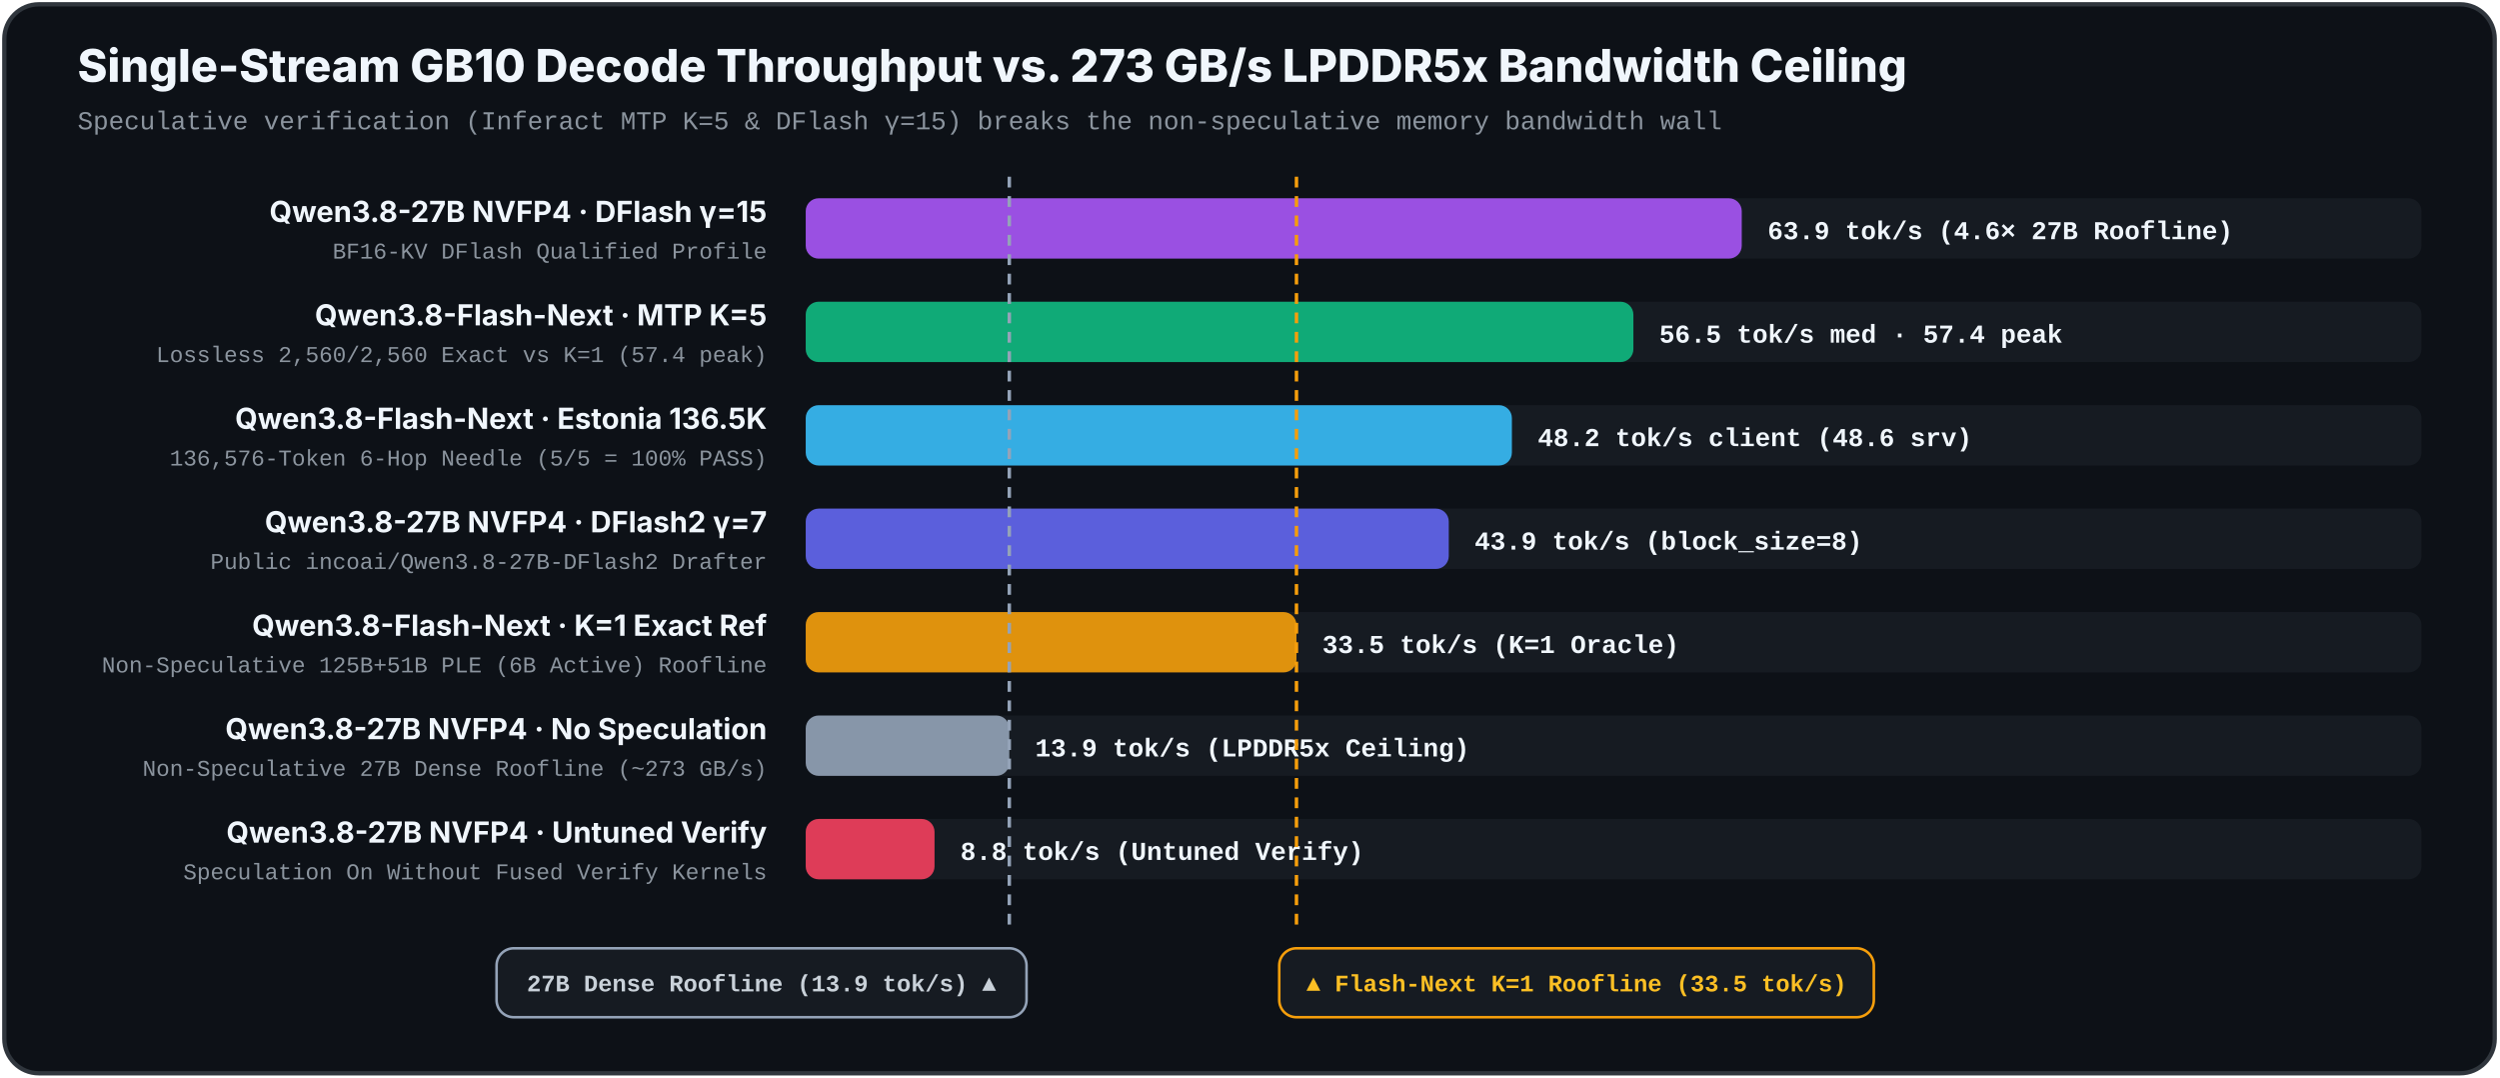
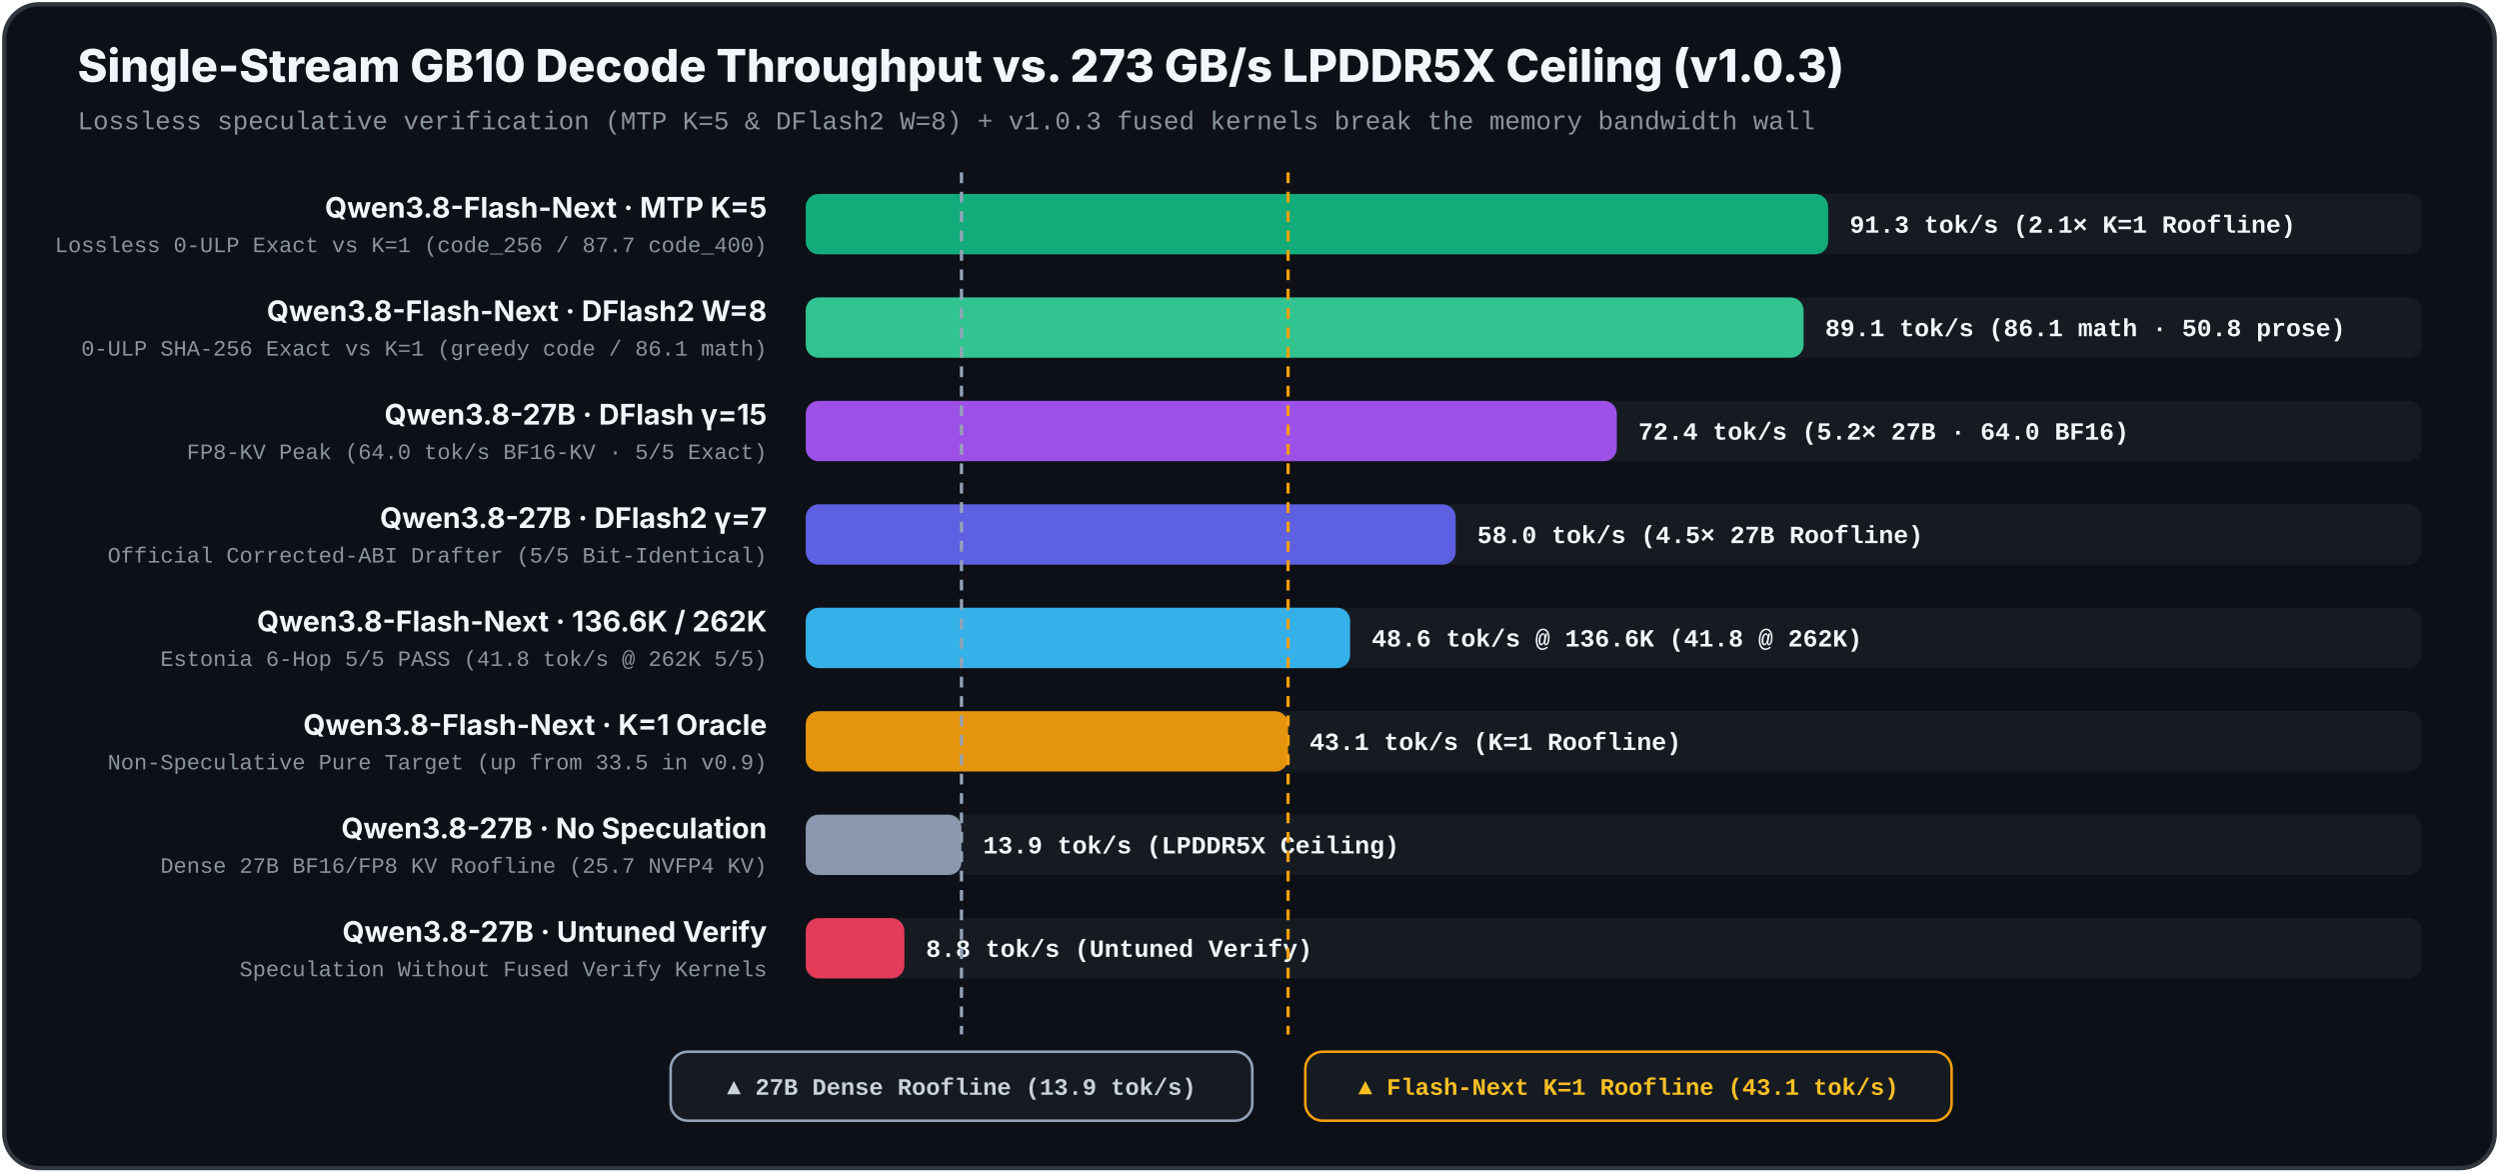
- <svg xmlns="http://www.w3.org/2000/svg" viewBox="0 0 1160 500" width="1160" height="500">
-   <rect x="2" y="2" width="1156" height="496" rx="16" fill="#0d1117" stroke="#30363d" stroke-width="2" />
-   <text x="36" y="38" font-family="'Inter', -apple-system, BlinkMacSystemFont, 'Segoe UI', Roboto, Helvetica, Arial, sans-serif" font-size="21" font-weight="800" fill="#F0F6FC">Single-Stream GB10 Decode Throughput vs. 273 GB/s LPDDR5x Bandwidth Ceiling</text>
-   <text x="36" y="60" font-family="'JetBrains Mono', 'Fira Code', 'SFMono-Regular', Consolas, 'Liberation Mono', Menlo, monospace" font-size="12" fill="#8B949E">Speculative verification (Inferact MTP K=5 &amp; DFlash γ=15) breaks the non-speculative memory bandwidth wall</text>
-   <g transform="translate(0, 88)">
-     <text x="356" y="15" font-family="'Inter', -apple-system, BlinkMacSystemFont, 'Segoe UI', Roboto, Helvetica, Arial, sans-serif" font-size="13.5" font-weight="700" fill="#F0F6FC" text-anchor="end">Qwen3.8-27B NVFP4 · DFlash γ=15</text>
-     <text x="356" y="32" font-family="'JetBrains Mono', 'Fira Code', 'SFMono-Regular', Consolas, 'Liberation Mono', Menlo, monospace" font-size="10.5" fill="#8B949E" text-anchor="end">BF16-KV DFlash Qualified Profile</text>
+ <svg xmlns="http://www.w3.org/2000/svg" viewBox="0 0 1160 544" width="1160" height="544">
+   <rect x="2" y="2" width="1156" height="540" rx="16" fill="#0d1117" stroke="#30363d" stroke-width="2" />
+   <text x="36" y="38" font-family="'Inter', -apple-system, BlinkMacSystemFont, 'Segoe UI', Roboto, Helvetica, Arial, sans-serif" font-size="21" font-weight="800" fill="#F0F6FC">Single-Stream GB10 Decode Throughput vs. 273 GB/s LPDDR5X Ceiling (v1.0.3)</text>
+   <text x="36" y="60" font-family="'JetBrains Mono', 'Fira Code', 'SFMono-Regular', Consolas, 'Liberation Mono', Menlo, monospace" font-size="12" fill="#8B949E">Lossless speculative verification (MTP K=5 &amp; DFlash2 W=8) + v1.0.3 fused kernels break the memory bandwidth wall</text>
+   <g transform="translate(0, 86)">
+     <text x="356" y="15" font-family="'Inter', -apple-system, BlinkMacSystemFont, 'Segoe UI', Roboto, Helvetica, Arial, sans-serif" font-size="13.2" font-weight="700" fill="#F0F6FC" text-anchor="end">Qwen3.8-Flash-Next · MTP K=5</text>
+     <text x="356" y="31" font-family="'JetBrains Mono', 'Fira Code', 'SFMono-Regular', Consolas, 'Liberation Mono', Menlo, monospace" font-size="10.2" fill="#8B949E" text-anchor="end">Lossless 0-ULP Exact vs K=1 (code_256 / 87.7 code_400)</text>
    <rect x="374" y="4" width="750" height="28" rx="6" fill="#161b22" />
-     <rect x="374" y="4" width="434.5" height="28" rx="6" fill="#A855F7" opacity="0.9" />
-     <text x="820.5" y="23" font-family="'JetBrains Mono', 'Fira Code', 'SFMono-Regular', Consolas, 'Liberation Mono', Menlo, monospace" font-size="12" font-weight="700" fill="#F0F6FC">63.9 tok/s (4.6× 27B Roofline)</text>
+     <rect x="374" y="4" width="474.6" height="28" rx="6" fill="#10B981" opacity="0.92" />
+     <text x="858.6" y="22" font-family="'JetBrains Mono', 'Fira Code', 'SFMono-Regular', Consolas, 'Liberation Mono', Menlo, monospace" font-size="11.5" font-weight="700" fill="#F0F6FC">91.3 tok/s (2.1× K=1 Roofline)</text>
  </g>
-   <g transform="translate(0, 136)">
-     <text x="356" y="15" font-family="'Inter', -apple-system, BlinkMacSystemFont, 'Segoe UI', Roboto, Helvetica, Arial, sans-serif" font-size="13.5" font-weight="700" fill="#F0F6FC" text-anchor="end">Qwen3.8-Flash-Next · MTP K=5</text>
-     <text x="356" y="32" font-family="'JetBrains Mono', 'Fira Code', 'SFMono-Regular', Consolas, 'Liberation Mono', Menlo, monospace" font-size="10.5" fill="#8B949E" text-anchor="end">Lossless 2,560/2,560 Exact vs K=1 (57.4 peak)</text>
+   <g transform="translate(0, 134)">
+     <text x="356" y="15" font-family="'Inter', -apple-system, BlinkMacSystemFont, 'Segoe UI', Roboto, Helvetica, Arial, sans-serif" font-size="13.2" font-weight="700" fill="#F0F6FC" text-anchor="end">Qwen3.8-Flash-Next · DFlash2 W=8</text>
+     <text x="356" y="31" font-family="'JetBrains Mono', 'Fira Code', 'SFMono-Regular', Consolas, 'Liberation Mono', Menlo, monospace" font-size="10.2" fill="#8B949E" text-anchor="end">0-ULP SHA-256 Exact vs K=1 (greedy code / 86.1 math)</text>
    <rect x="374" y="4" width="750" height="28" rx="6" fill="#161b22" />
-     <rect x="374" y="4" width="384.2" height="28" rx="6" fill="#10B981" opacity="0.9" />
-     <text x="770.2" y="23" font-family="'JetBrains Mono', 'Fira Code', 'SFMono-Regular', Consolas, 'Liberation Mono', Menlo, monospace" font-size="12" font-weight="700" fill="#F0F6FC">56.5 tok/s med · 57.4 peak</text>
+     <rect x="374" y="4" width="463.2" height="28" rx="6" fill="#34D399" opacity="0.92" />
+     <text x="847.2" y="22" font-family="'JetBrains Mono', 'Fira Code', 'SFMono-Regular', Consolas, 'Liberation Mono', Menlo, monospace" font-size="11.5" font-weight="700" fill="#F0F6FC">89.1 tok/s (86.1 math · 50.8 prose)</text>
  </g>
-   <g transform="translate(0, 184)">
-     <text x="356" y="15" font-family="'Inter', -apple-system, BlinkMacSystemFont, 'Segoe UI', Roboto, Helvetica, Arial, sans-serif" font-size="13.5" font-weight="700" fill="#F0F6FC" text-anchor="end">Qwen3.8-Flash-Next · Estonia 136.5K</text>
-     <text x="356" y="32" font-family="'JetBrains Mono', 'Fira Code', 'SFMono-Regular', Consolas, 'Liberation Mono', Menlo, monospace" font-size="10.5" fill="#8B949E" text-anchor="end">136,576-Token 6-Hop Needle (5/5 = 100% PASS)</text>
+   <g transform="translate(0, 182)">
+     <text x="356" y="15" font-family="'Inter', -apple-system, BlinkMacSystemFont, 'Segoe UI', Roboto, Helvetica, Arial, sans-serif" font-size="13.2" font-weight="700" fill="#F0F6FC" text-anchor="end">Qwen3.8-27B · DFlash γ=15</text>
+     <text x="356" y="31" font-family="'JetBrains Mono', 'Fira Code', 'SFMono-Regular', Consolas, 'Liberation Mono', Menlo, monospace" font-size="10.2" fill="#8B949E" text-anchor="end">FP8-KV Peak (64.0 tok/s BF16-KV · 5/5 Exact)</text>
    <rect x="374" y="4" width="750" height="28" rx="6" fill="#161b22" />
-     <rect x="374" y="4" width="327.8" height="28" rx="6" fill="#38BDF8" opacity="0.9" />
-     <text x="713.8" y="23" font-family="'JetBrains Mono', 'Fira Code', 'SFMono-Regular', Consolas, 'Liberation Mono', Menlo, monospace" font-size="12" font-weight="700" fill="#F0F6FC">48.2 tok/s client (48.6 srv)</text>
+     <rect x="374" y="4" width="376.5" height="28" rx="6" fill="#A855F7" opacity="0.92" />
+     <text x="760.5" y="22" font-family="'JetBrains Mono', 'Fira Code', 'SFMono-Regular', Consolas, 'Liberation Mono', Menlo, monospace" font-size="11.5" font-weight="700" fill="#F0F6FC">72.4 tok/s (5.2× 27B · 64.0 BF16)</text>
  </g>
-   <g transform="translate(0, 232)">
-     <text x="356" y="15" font-family="'Inter', -apple-system, BlinkMacSystemFont, 'Segoe UI', Roboto, Helvetica, Arial, sans-serif" font-size="13.5" font-weight="700" fill="#F0F6FC" text-anchor="end">Qwen3.8-27B NVFP4 · DFlash2 γ=7</text>
-     <text x="356" y="32" font-family="'JetBrains Mono', 'Fira Code', 'SFMono-Regular', Consolas, 'Liberation Mono', Menlo, monospace" font-size="10.5" fill="#8B949E" text-anchor="end">Public incoai/Qwen3.8-27B-DFlash2 Drafter</text>
+   <g transform="translate(0, 230)">
+     <text x="356" y="15" font-family="'Inter', -apple-system, BlinkMacSystemFont, 'Segoe UI', Roboto, Helvetica, Arial, sans-serif" font-size="13.2" font-weight="700" fill="#F0F6FC" text-anchor="end">Qwen3.8-27B · DFlash2 γ=7</text>
+     <text x="356" y="31" font-family="'JetBrains Mono', 'Fira Code', 'SFMono-Regular', Consolas, 'Liberation Mono', Menlo, monospace" font-size="10.2" fill="#8B949E" text-anchor="end">Official Corrected-ABI Drafter (5/5 Bit-Identical)</text>
    <rect x="374" y="4" width="750" height="28" rx="6" fill="#161b22" />
-     <rect x="374" y="4" width="298.5" height="28" rx="6" fill="#6366F1" opacity="0.9" />
-     <text x="684.5" y="23" font-family="'JetBrains Mono', 'Fira Code', 'SFMono-Regular', Consolas, 'Liberation Mono', Menlo, monospace" font-size="12" font-weight="700" fill="#F0F6FC">43.9 tok/s (block_size=8)</text>
+     <rect x="374" y="4" width="301.7" height="28" rx="6" fill="#6366F1" opacity="0.92" />
+     <text x="685.7" y="22" font-family="'JetBrains Mono', 'Fira Code', 'SFMono-Regular', Consolas, 'Liberation Mono', Menlo, monospace" font-size="11.5" font-weight="700" fill="#F0F6FC">58.0 tok/s (4.5× 27B Roofline)</text>
  </g>
-   <g transform="translate(0, 280)">
-     <text x="356" y="15" font-family="'Inter', -apple-system, BlinkMacSystemFont, 'Segoe UI', Roboto, Helvetica, Arial, sans-serif" font-size="13.5" font-weight="700" fill="#F0F6FC" text-anchor="end">Qwen3.8-Flash-Next · K=1 Exact Ref</text>
-     <text x="356" y="32" font-family="'JetBrains Mono', 'Fira Code', 'SFMono-Regular', Consolas, 'Liberation Mono', Menlo, monospace" font-size="10.5" fill="#8B949E" text-anchor="end">Non-Speculative 125B+51B PLE (6B Active) Roofline</text>
+   <g transform="translate(0, 278)">
+     <text x="356" y="15" font-family="'Inter', -apple-system, BlinkMacSystemFont, 'Segoe UI', Roboto, Helvetica, Arial, sans-serif" font-size="13.2" font-weight="700" fill="#F0F6FC" text-anchor="end">Qwen3.8-Flash-Next · 136.6K / 262K</text>
+     <text x="356" y="31" font-family="'JetBrains Mono', 'Fira Code', 'SFMono-Regular', Consolas, 'Liberation Mono', Menlo, monospace" font-size="10.2" fill="#8B949E" text-anchor="end">Estonia 6-Hop 5/5 PASS (41.8 tok/s @ 262K 5/5)</text>
    <rect x="374" y="4" width="750" height="28" rx="6" fill="#161b22" />
-     <rect x="374" y="4" width="227.8" height="28" rx="6" fill="#F59E0B" opacity="0.9" />
-     <text x="613.8" y="23" font-family="'JetBrains Mono', 'Fira Code', 'SFMono-Regular', Consolas, 'Liberation Mono', Menlo, monospace" font-size="12" font-weight="700" fill="#F0F6FC">33.5 tok/s (K=1 Oracle)</text>
+     <rect x="374" y="4" width="252.7" height="28" rx="6" fill="#38BDF8" opacity="0.92" />
+     <text x="636.7" y="22" font-family="'JetBrains Mono', 'Fira Code', 'SFMono-Regular', Consolas, 'Liberation Mono', Menlo, monospace" font-size="11.5" font-weight="700" fill="#F0F6FC">48.6 tok/s @ 136.6K (41.8 @ 262K)</text>
  </g>
-   <g transform="translate(0, 328)">
-     <text x="356" y="15" font-family="'Inter', -apple-system, BlinkMacSystemFont, 'Segoe UI', Roboto, Helvetica, Arial, sans-serif" font-size="13.5" font-weight="700" fill="#F0F6FC" text-anchor="end">Qwen3.8-27B NVFP4 · No Speculation</text>
-     <text x="356" y="32" font-family="'JetBrains Mono', 'Fira Code', 'SFMono-Regular', Consolas, 'Liberation Mono', Menlo, monospace" font-size="10.5" fill="#8B949E" text-anchor="end">Non-Speculative 27B Dense Roofline (~273 GB/s)</text>
+   <g transform="translate(0, 326)">
+     <text x="356" y="15" font-family="'Inter', -apple-system, BlinkMacSystemFont, 'Segoe UI', Roboto, Helvetica, Arial, sans-serif" font-size="13.2" font-weight="700" fill="#F0F6FC" text-anchor="end">Qwen3.8-Flash-Next · K=1 Oracle</text>
+     <text x="356" y="31" font-family="'JetBrains Mono', 'Fira Code', 'SFMono-Regular', Consolas, 'Liberation Mono', Menlo, monospace" font-size="10.2" fill="#8B949E" text-anchor="end">Non-Speculative Pure Target (up from 33.5 in v0.9)</text>
    <rect x="374" y="4" width="750" height="28" rx="6" fill="#161b22" />
-     <rect x="374" y="4" width="94.5" height="28" rx="6" fill="#94A3B8" opacity="0.9" />
-     <text x="480.5" y="23" font-family="'JetBrains Mono', 'Fira Code', 'SFMono-Regular', Consolas, 'Liberation Mono', Menlo, monospace" font-size="12" font-weight="700" fill="#F0F6FC">13.9 tok/s (LPDDR5x Ceiling)</text>
+     <rect x="374" y="4" width="223.9" height="28" rx="6" fill="#F59E0B" opacity="0.92" />
+     <text x="607.9" y="22" font-family="'JetBrains Mono', 'Fira Code', 'SFMono-Regular', Consolas, 'Liberation Mono', Menlo, monospace" font-size="11.5" font-weight="700" fill="#F0F6FC">43.1 tok/s (K=1 Roofline)</text>
  </g>
-   <g transform="translate(0, 376)">
-     <text x="356" y="15" font-family="'Inter', -apple-system, BlinkMacSystemFont, 'Segoe UI', Roboto, Helvetica, Arial, sans-serif" font-size="13.5" font-weight="700" fill="#F0F6FC" text-anchor="end">Qwen3.8-27B NVFP4 · Untuned Verify</text>
-     <text x="356" y="32" font-family="'JetBrains Mono', 'Fira Code', 'SFMono-Regular', Consolas, 'Liberation Mono', Menlo, monospace" font-size="10.5" fill="#8B949E" text-anchor="end">Speculation On Without Fused Verify Kernels</text>
+   <g transform="translate(0, 374)">
+     <text x="356" y="15" font-family="'Inter', -apple-system, BlinkMacSystemFont, 'Segoe UI', Roboto, Helvetica, Arial, sans-serif" font-size="13.2" font-weight="700" fill="#F0F6FC" text-anchor="end">Qwen3.8-27B · No Speculation</text>
+     <text x="356" y="31" font-family="'JetBrains Mono', 'Fira Code', 'SFMono-Regular', Consolas, 'Liberation Mono', Menlo, monospace" font-size="10.2" fill="#8B949E" text-anchor="end">Dense 27B BF16/FP8 KV Roofline (25.7 NVFP4 KV)</text>
    <rect x="374" y="4" width="750" height="28" rx="6" fill="#161b22" />
-     <rect x="374" y="4" width="59.8" height="28" rx="6" fill="#F43F5E" opacity="0.9" />
-     <text x="445.8" y="23" font-family="'JetBrains Mono', 'Fira Code', 'SFMono-Regular', Consolas, 'Liberation Mono', Menlo, monospace" font-size="12" font-weight="700" fill="#F0F6FC">8.8 tok/s (Untuned Verify)</text>
+     <rect x="374" y="4" width="72.3" height="28" rx="6" fill="#94A3B8" opacity="0.92" />
+     <text x="456.3" y="22" font-family="'JetBrains Mono', 'Fira Code', 'SFMono-Regular', Consolas, 'Liberation Mono', Menlo, monospace" font-size="11.5" font-weight="700" fill="#F0F6FC">13.9 tok/s (LPDDR5X Ceiling)</text>
  </g>
-   <line x1="468.5" y1="82" x2="468.5" y2="432" stroke="#94A3B8" stroke-width="1.6" stroke-dasharray="5 4" />
-   <line x1="601.8" y1="82" x2="601.8" y2="432" stroke="#F59E0B" stroke-width="1.6" stroke-dasharray="5 4" />
-   <rect x="230.5" y="440" width="246" height="32" rx="8" fill="#161b22" stroke="#94A3B8" stroke-width="1.2" />
-   <text x="353.5" y="460" font-family="'JetBrains Mono', 'Fira Code', 'SFMono-Regular', Consolas, 'Liberation Mono', Menlo, monospace" font-size="11" font-weight="700" fill="#C9D1D9" text-anchor="middle">27B Dense Roofline (13.9 tok/s) ▲</text>
-   <rect x="593.8" y="440" width="276" height="32" rx="8" fill="#161b22" stroke="#F59E0B" stroke-width="1.2" />
-   <text x="731.8" y="460" font-family="'JetBrains Mono', 'Fira Code', 'SFMono-Regular', Consolas, 'Liberation Mono', Menlo, monospace" font-size="11" font-weight="700" fill="#FBBF24" text-anchor="middle">▲ Flash-Next K=1 Roofline (33.5 tok/s)</text>
+   <g transform="translate(0, 422)">
+     <text x="356" y="15" font-family="'Inter', -apple-system, BlinkMacSystemFont, 'Segoe UI', Roboto, Helvetica, Arial, sans-serif" font-size="13.2" font-weight="700" fill="#F0F6FC" text-anchor="end">Qwen3.8-27B · Untuned Verify</text>
+     <text x="356" y="31" font-family="'JetBrains Mono', 'Fira Code', 'SFMono-Regular', Consolas, 'Liberation Mono', Menlo, monospace" font-size="10.2" fill="#8B949E" text-anchor="end">Speculation Without Fused Verify Kernels</text>
+     <rect x="374" y="4" width="750" height="28" rx="6" fill="#161b22" />
+     <rect x="374" y="4" width="45.8" height="28" rx="6" fill="#F43F5E" opacity="0.92" />
+     <text x="429.8" y="22" font-family="'JetBrains Mono', 'Fira Code', 'SFMono-Regular', Consolas, 'Liberation Mono', Menlo, monospace" font-size="11.5" font-weight="700" fill="#F0F6FC">8.8 tok/s (Untuned Verify)</text>
+   </g>
+   <line x1="446.3" y1="80" x2="446.3" y2="480" stroke="#94A3B8" stroke-width="1.5" stroke-dasharray="5 4" />
+   <line x1="597.9" y1="80" x2="597.9" y2="480" stroke="#F59E0B" stroke-width="1.5" stroke-dasharray="5 4" />
+   <rect x="311.3" y="488" width="270" height="32" rx="8" fill="#161b22" stroke="#94A3B8" stroke-width="1.2" />
+   <text x="446.3" y="508" font-family="'JetBrains Mono', 'Fira Code', 'SFMono-Regular', Consolas, 'Liberation Mono', Menlo, monospace" font-size="11" font-weight="700" fill="#C9D1D9" text-anchor="middle">▲ 27B Dense Roofline (13.9 tok/s)</text>
+   <rect x="605.9" y="488" width="300" height="32" rx="8" fill="#161b22" stroke="#F59E0B" stroke-width="1.2" />
+   <text x="755.9" y="508" font-family="'JetBrains Mono', 'Fira Code', 'SFMono-Regular', Consolas, 'Liberation Mono', Menlo, monospace" font-size="11" font-weight="700" fill="#FBBF24" text-anchor="middle">▲ Flash-Next K=1 Roofline (43.1 tok/s)</text>
</svg>
